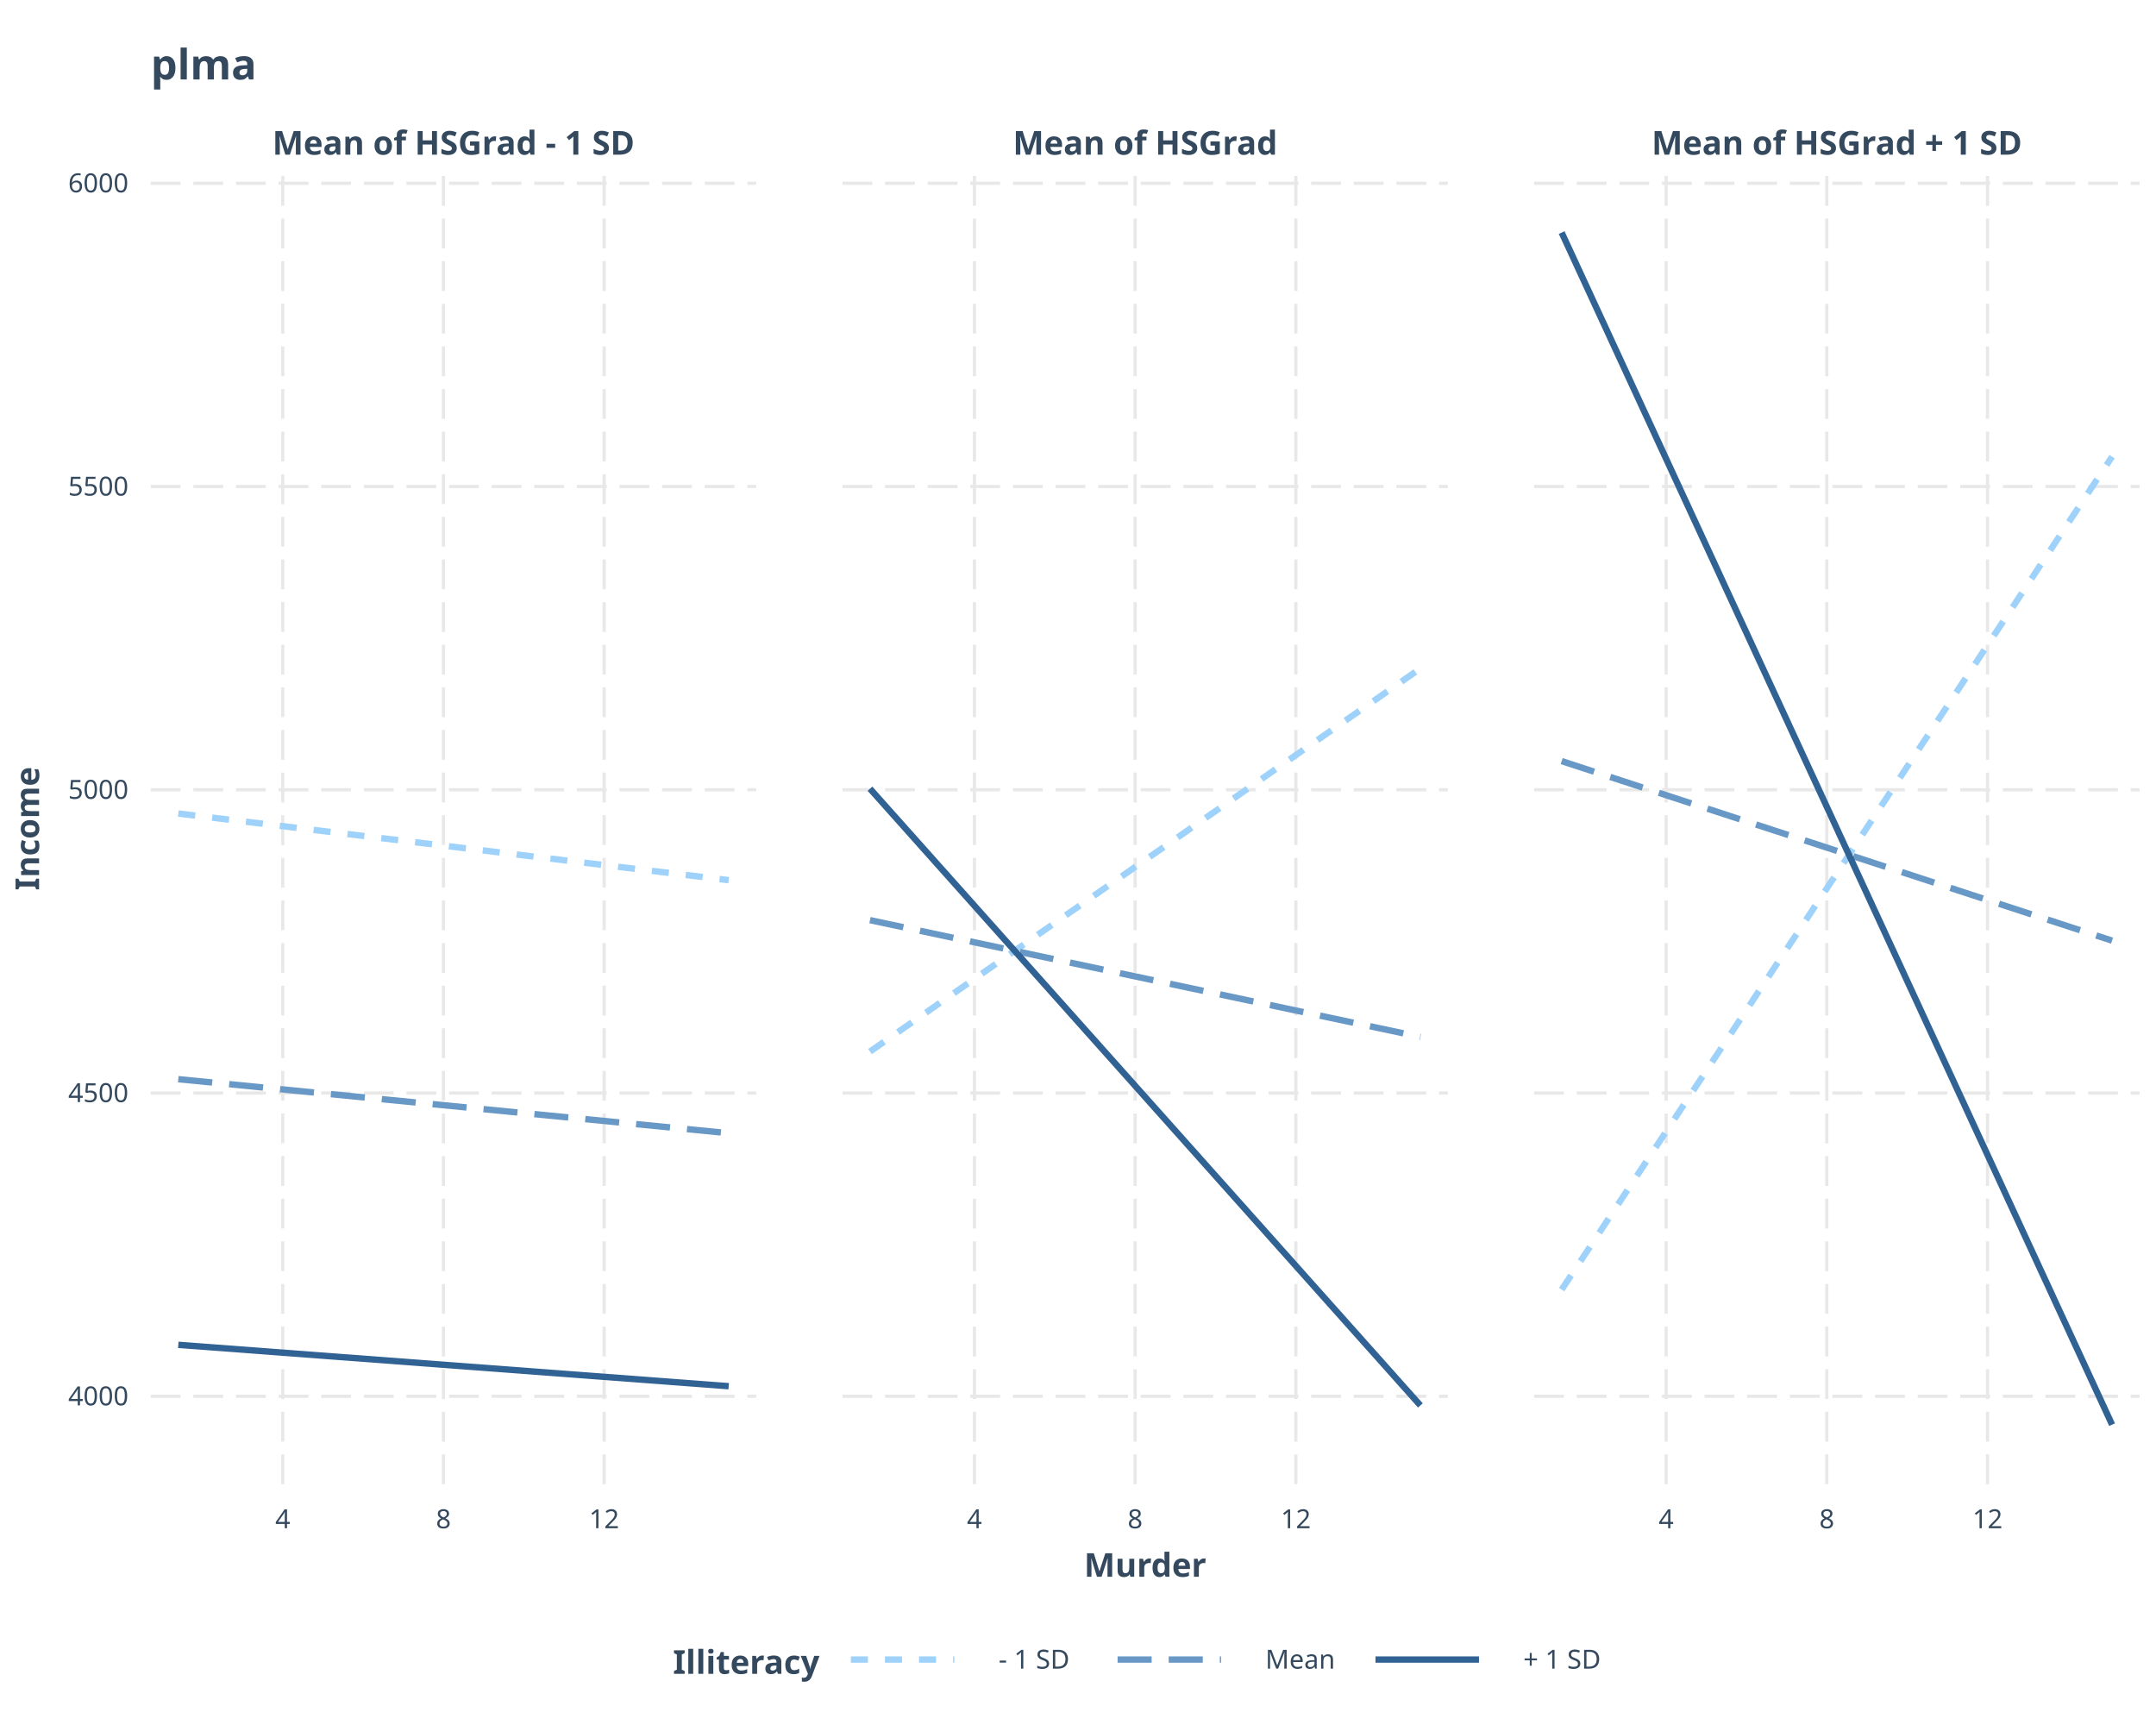
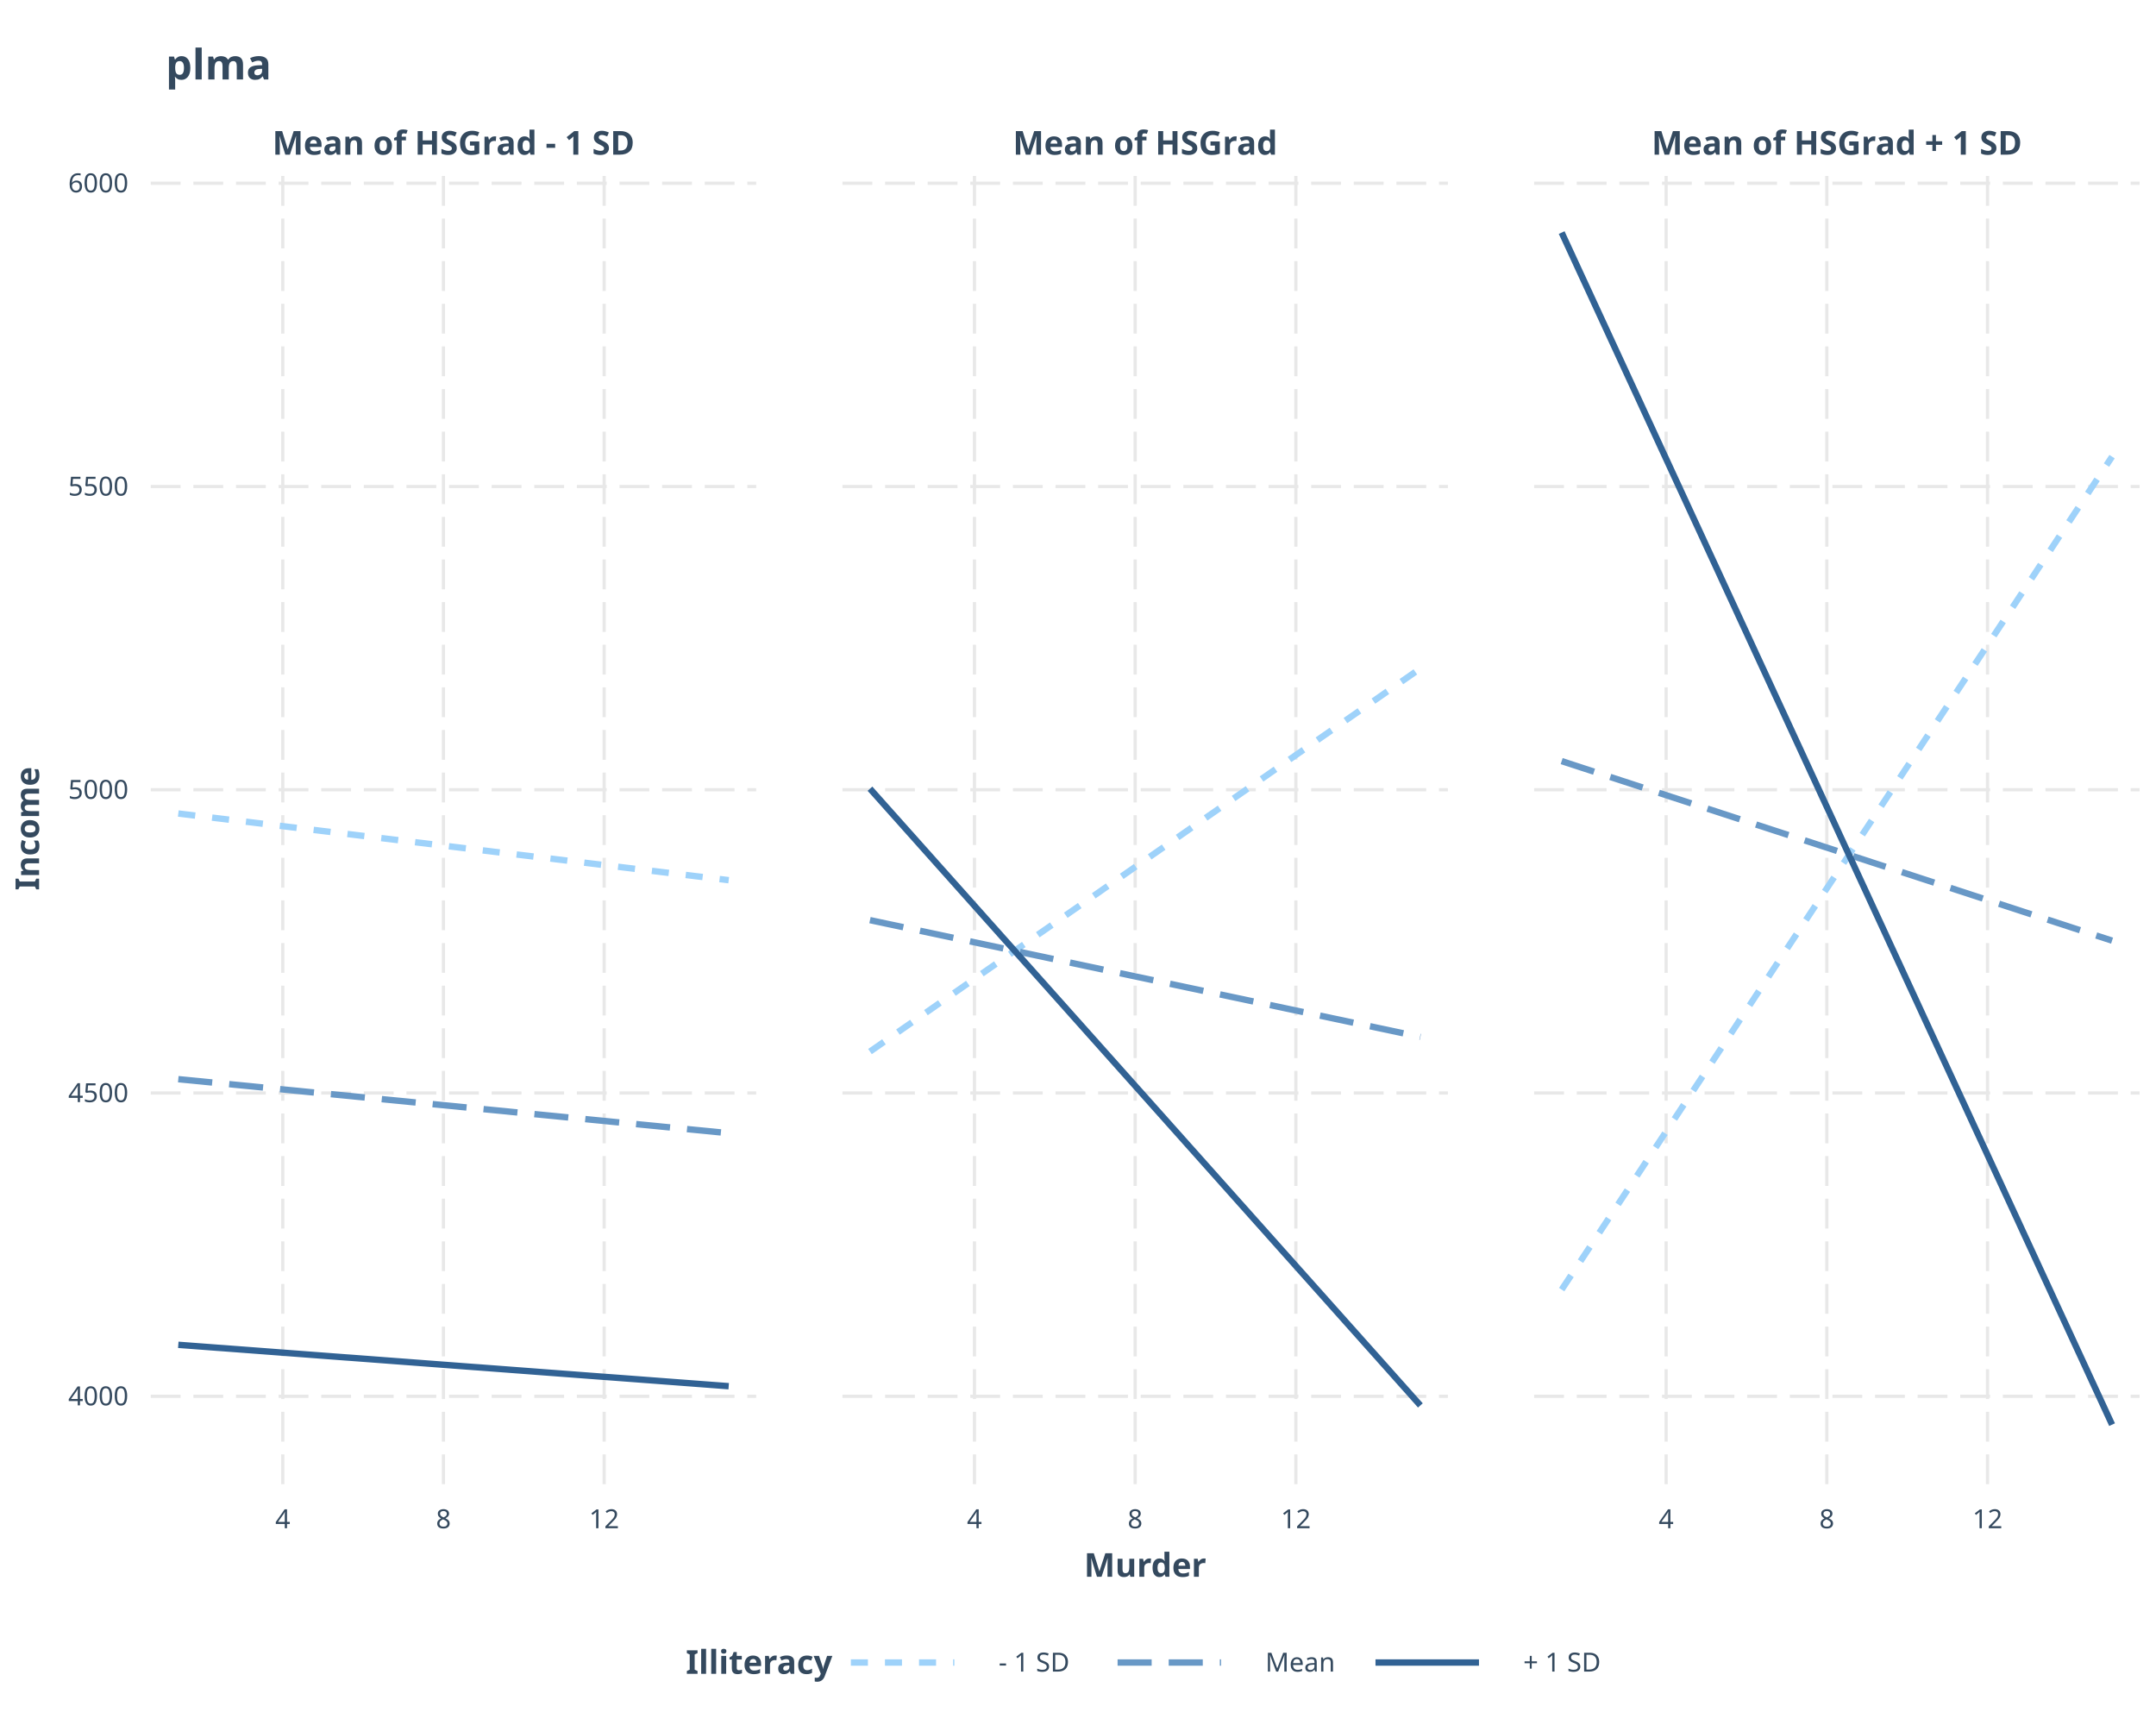
<svg xmlns="http://www.w3.org/2000/svg" class="svglite" data-engine-version="2.0" width="720.00pt" height="576.00pt" viewBox="0 0 720.00 576.00">
  <defs>
    <style type="text/css">
    .svglite line, .svglite polyline, .svglite polygon, .svglite path, .svglite rect, .svglite circle {
      fill: none;
      stroke: #000000;
      stroke-linecap: round;
      stroke-linejoin: round;
      stroke-miterlimit: 10.00;
    }
  </style>
  </defs>
  <rect width="100%" height="100%" style="stroke: none; fill: #FFFFFF;" />
  <defs>
    <clipPath id="cpMC4wMHw3MjAuMDB8MC4wMHw1NzYuMDA=">
      <rect x="0.00" y="0.00" width="720.00" height="576.00" />
    </clipPath>
  </defs>
  <g clip-path="url(#cpMC4wMHw3MjAuMDB8MC4wMHw1NzYuMDA=)">
    <rect x="-0" y="0.00" width="720.00" height="576.00" style="stroke-width: 1.07; stroke: #FFFFFF; fill: #FFFFFF;" />
  </g>
  <defs>
    <clipPath id="cpNTAuMzV8MjUyLjU0fDU3Ljc2fDQ5NS42MQ==">
      <rect x="50.35" y="57.76" width="202.19" height="437.84" />
    </clipPath>
  </defs>
  <g clip-path="url(#cpNTAuMzV8MjUyLjU0fDU3Ljc2fDQ5NS42MQ==)">
    <rect x="50.35" y="57.76" width="202.19" height="437.84" style="stroke-width: 0.00; stroke: #FFFFFF; fill: #FFFFFF;" />
    <polyline points="50.35,466.23 252.54,466.23 " style="stroke-width: 1.07; stroke: #E8E8E8; stroke-dasharray: 9.96,4.27; stroke-linecap: butt;" />
    <polyline points="50.35,364.97 252.54,364.97 " style="stroke-width: 1.07; stroke: #E8E8E8; stroke-dasharray: 9.96,4.27; stroke-linecap: butt;" />
    <polyline points="50.35,263.71 252.54,263.71 " style="stroke-width: 1.07; stroke: #E8E8E8; stroke-dasharray: 9.96,4.27; stroke-linecap: butt;" />
    <polyline points="50.35,162.45 252.54,162.45 " style="stroke-width: 1.07; stroke: #E8E8E8; stroke-dasharray: 9.96,4.27; stroke-linecap: butt;" />
    <polyline points="50.35,61.19 252.54,61.19 " style="stroke-width: 1.07; stroke: #E8E8E8; stroke-dasharray: 9.96,4.27; stroke-linecap: butt;" />
    <polyline points="94.43,495.61 94.43,57.76 " style="stroke-width: 1.07; stroke: #E8E8E8; stroke-dasharray: 9.96,4.27; stroke-linecap: butt;" />
    <polyline points="148.09,495.61 148.09,57.76 " style="stroke-width: 1.07; stroke: #E8E8E8; stroke-dasharray: 9.96,4.27; stroke-linecap: butt;" />
    <polyline points="201.76,495.61 201.76,57.76 " style="stroke-width: 1.07; stroke: #E8E8E8; stroke-dasharray: 9.96,4.27; stroke-linecap: butt;" />
    <polyline points="59.54,271.64 61.40,271.87 63.26,272.09 65.11,272.32 66.97,272.54 68.83,272.77 70.68,272.99 72.54,273.22 74.40,273.44 76.25,273.67 78.11,273.89 79.97,274.12 81.82,274.34 83.68,274.56 85.54,274.79 87.39,275.01 89.25,275.24 91.11,275.46 92.96,275.69 94.82,275.91 96.68,276.14 98.53,276.36 100.39,276.59 102.25,276.81 104.10,277.04 105.96,277.26 107.82,277.49 109.67,277.71 111.53,277.94 113.39,278.16 115.24,278.39 117.10,278.61 118.96,278.84 120.81,279.06 122.67,279.29 124.53,279.51 126.38,279.74 128.24,279.96 130.10,280.18 131.95,280.41 133.81,280.63 135.67,280.86 137.52,281.08 139.38,281.31 141.24,281.53 143.09,281.76 144.95,281.98 146.81,282.21 148.66,282.43 150.52,282.66 152.38,282.88 154.23,283.11 156.09,283.33 157.95,283.56 159.80,283.78 161.66,284.01 163.52,284.23 165.37,284.46 167.23,284.68 169.09,284.91 170.94,285.13 172.80,285.36 174.66,285.58 176.51,285.80 178.37,286.03 180.23,286.25 182.08,286.48 183.94,286.70 185.80,286.93 187.65,287.15 189.51,287.38 191.37,287.60 193.22,287.83 195.08,288.05 196.94,288.28 198.79,288.50 200.65,288.73 202.51,288.95 204.36,289.18 206.22,289.40 208.08,289.63 209.93,289.85 211.79,290.08 213.65,290.30 215.50,290.53 217.36,290.75 219.22,290.97 221.07,291.20 222.93,291.42 224.79,291.65 226.64,291.87 228.50,292.10 230.36,292.32 232.21,292.55 234.07,292.77 235.93,293.00 237.78,293.22 239.64,293.45 241.50,293.67 243.35,293.90 " style="stroke-width: 2.13; stroke: #9ED2FA; stroke-dasharray: 5.69,5.69,5.69,5.69; stroke-linecap: butt;" />
    <polyline points="59.54,360.35 61.40,360.53 63.26,360.71 65.11,360.89 66.97,361.07 68.83,361.26 70.68,361.44 72.54,361.62 74.40,361.80 76.25,361.98 78.11,362.17 79.97,362.35 81.82,362.53 83.68,362.71 85.54,362.90 87.39,363.08 89.25,363.26 91.11,363.44 92.96,363.62 94.82,363.81 96.68,363.99 98.53,364.17 100.39,364.35 102.25,364.54 104.10,364.72 105.96,364.90 107.82,365.08 109.67,365.26 111.53,365.45 113.39,365.63 115.24,365.81 117.10,365.99 118.96,366.18 120.81,366.36 122.67,366.54 124.53,366.72 126.38,366.90 128.24,367.09 130.10,367.27 131.95,367.45 133.81,367.63 135.67,367.81 137.52,368.00 139.38,368.18 141.24,368.36 143.09,368.54 144.95,368.73 146.81,368.91 148.66,369.09 150.52,369.27 152.38,369.45 154.23,369.64 156.09,369.82 157.95,370.00 159.80,370.18 161.66,370.37 163.52,370.55 165.37,370.73 167.23,370.91 169.09,371.09 170.94,371.28 172.80,371.46 174.66,371.64 176.51,371.82 178.37,372.01 180.23,372.19 182.08,372.37 183.94,372.55 185.80,372.73 187.65,372.92 189.51,373.10 191.37,373.28 193.22,373.46 195.08,373.64 196.94,373.83 198.79,374.01 200.65,374.19 202.51,374.37 204.36,374.56 206.22,374.74 208.08,374.92 209.93,375.10 211.79,375.28 213.65,375.47 215.50,375.65 217.36,375.83 219.22,376.01 221.07,376.20 222.93,376.38 224.79,376.56 226.64,376.74 228.50,376.92 230.36,377.11 232.21,377.29 234.07,377.47 235.93,377.65 237.78,377.83 239.64,378.02 241.50,378.20 243.35,378.38 " style="stroke-width: 2.13; stroke: #6898C6; stroke-dasharray: 11.38,5.69,11.38,5.69; stroke-linecap: butt;" />
    <polyline points="59.54,449.05 61.40,449.19 63.26,449.33 65.11,449.47 66.97,449.61 68.83,449.75 70.68,449.89 72.54,450.03 74.40,450.16 76.25,450.30 78.11,450.44 79.97,450.58 81.82,450.72 83.68,450.86 85.54,451.00 87.39,451.14 89.25,451.28 91.11,451.42 92.96,451.56 94.82,451.70 96.68,451.84 98.53,451.98 100.39,452.12 102.25,452.26 104.10,452.40 105.96,452.54 107.82,452.68 109.67,452.82 111.53,452.96 113.39,453.10 115.24,453.24 117.10,453.37 118.96,453.51 120.81,453.65 122.67,453.79 124.53,453.93 126.38,454.07 128.24,454.21 130.10,454.35 131.95,454.49 133.81,454.63 135.67,454.77 137.52,454.91 139.38,455.05 141.24,455.19 143.09,455.33 144.95,455.47 146.81,455.61 148.66,455.75 150.52,455.89 152.38,456.03 154.23,456.17 156.09,456.31 157.95,456.45 159.80,456.58 161.66,456.72 163.52,456.86 165.37,457.00 167.23,457.14 169.09,457.28 170.94,457.42 172.80,457.56 174.66,457.70 176.51,457.84 178.37,457.98 180.23,458.12 182.08,458.26 183.94,458.40 185.80,458.54 187.65,458.68 189.51,458.82 191.37,458.96 193.22,459.10 195.08,459.24 196.94,459.38 198.79,459.52 200.65,459.66 202.51,459.80 204.36,459.93 206.22,460.07 208.08,460.21 209.93,460.35 211.79,460.49 213.65,460.63 215.50,460.77 217.36,460.91 219.22,461.05 221.07,461.19 222.93,461.33 224.79,461.47 226.64,461.61 228.50,461.75 230.36,461.89 232.21,462.03 234.07,462.17 235.93,462.31 237.78,462.45 239.64,462.59 241.50,462.73 243.35,462.87 " style="stroke-width: 2.13; stroke: #316294; stroke-linecap: butt;" />
  </g>
  <g clip-path="url(#cpMC4wMHw3MjAuMDB8MC4wMHw1NzYuMDA=)">
</g>
  <defs>
    <clipPath id="cpMjgxLjM0fDQ4My41M3w1Ny43Nnw0OTUuNjE=">
      <rect x="281.34" y="57.76" width="202.19" height="437.84" />
    </clipPath>
  </defs>
  <g clip-path="url(#cpMjgxLjM0fDQ4My41M3w1Ny43Nnw0OTUuNjE=)">
    <rect x="281.34" y="57.76" width="202.19" height="437.84" style="stroke-width: 0.00; stroke: #FFFFFF; fill: #FFFFFF;" />
    <polyline points="281.34,466.23 483.53,466.23 " style="stroke-width: 1.07; stroke: #E8E8E8; stroke-dasharray: 9.96,4.27; stroke-linecap: butt;" />
    <polyline points="281.34,364.97 483.53,364.97 " style="stroke-width: 1.07; stroke: #E8E8E8; stroke-dasharray: 9.96,4.27; stroke-linecap: butt;" />
    <polyline points="281.34,263.71 483.53,263.71 " style="stroke-width: 1.07; stroke: #E8E8E8; stroke-dasharray: 9.96,4.27; stroke-linecap: butt;" />
    <polyline points="281.34,162.45 483.53,162.45 " style="stroke-width: 1.07; stroke: #E8E8E8; stroke-dasharray: 9.96,4.27; stroke-linecap: butt;" />
    <polyline points="281.34,61.19 483.53,61.19 " style="stroke-width: 1.07; stroke: #E8E8E8; stroke-dasharray: 9.96,4.27; stroke-linecap: butt;" />
    <polyline points="325.42,495.61 325.42,57.76 " style="stroke-width: 1.07; stroke: #E8E8E8; stroke-dasharray: 9.96,4.27; stroke-linecap: butt;" />
    <polyline points="379.08,495.61 379.08,57.76 " style="stroke-width: 1.07; stroke: #E8E8E8; stroke-dasharray: 9.96,4.27; stroke-linecap: butt;" />
    <polyline points="432.75,495.61 432.75,57.76 " style="stroke-width: 1.07; stroke: #E8E8E8; stroke-dasharray: 9.96,4.27; stroke-linecap: butt;" />
    <polyline points="290.53,351.13 292.39,349.84 294.25,348.55 296.10,347.26 297.96,345.96 299.82,344.67 301.67,343.38 303.53,342.09 305.39,340.79 307.24,339.50 309.10,338.21 310.96,336.92 312.81,335.62 314.67,334.33 316.53,333.04 318.38,331.75 320.24,330.46 322.10,329.16 323.95,327.87 325.81,326.58 327.67,325.29 329.52,323.99 331.38,322.70 333.24,321.41 335.09,320.12 336.95,318.82 338.81,317.53 340.66,316.24 342.52,314.95 344.38,313.66 346.23,312.36 348.09,311.07 349.95,309.78 351.80,308.49 353.66,307.19 355.52,305.90 357.37,304.61 359.23,303.32 361.09,302.02 362.94,300.73 364.80,299.44 366.66,298.15 368.51,296.85 370.37,295.56 372.23,294.27 374.08,292.98 375.94,291.69 377.80,290.39 379.65,289.10 381.51,287.81 383.37,286.52 385.22,285.22 387.08,283.93 388.94,282.64 390.79,281.35 392.65,280.05 394.51,278.76 396.36,277.47 398.22,276.18 400.08,274.88 401.93,273.59 403.79,272.30 405.65,271.01 407.50,269.72 409.36,268.42 411.22,267.13 413.07,265.84 414.93,264.55 416.79,263.25 418.64,261.96 420.50,260.67 422.36,259.38 424.21,258.08 426.07,256.79 427.92,255.50 429.78,254.21 431.64,252.91 433.49,251.62 435.35,250.33 437.21,249.04 439.06,247.75 440.92,246.45 442.78,245.16 444.63,243.87 446.49,242.58 448.35,241.28 450.20,239.99 452.06,238.70 453.92,237.41 455.77,236.11 457.63,234.82 459.49,233.53 461.34,232.24 463.20,230.94 465.06,229.65 466.91,228.36 468.77,227.07 470.63,225.78 472.48,224.48 474.34,223.19 " style="stroke-width: 2.13; stroke: #9ED2FA; stroke-dasharray: 5.69,5.69,5.69,5.69; stroke-linecap: butt;" />
    <polyline points="290.53,307.24 292.39,307.64 294.25,308.03 296.10,308.43 297.96,308.82 299.82,309.21 301.67,309.61 303.53,310.00 305.39,310.40 307.24,310.79 309.10,311.18 310.96,311.58 312.81,311.97 314.67,312.37 316.53,312.76 318.38,313.15 320.24,313.55 322.10,313.94 323.95,314.33 325.81,314.73 327.67,315.12 329.52,315.52 331.38,315.91 333.24,316.30 335.09,316.70 336.95,317.09 338.81,317.49 340.66,317.88 342.52,318.27 344.38,318.67 346.23,319.06 348.09,319.45 349.95,319.85 351.80,320.24 353.66,320.64 355.52,321.03 357.37,321.42 359.23,321.82 361.09,322.21 362.94,322.61 364.80,323.00 366.66,323.39 368.51,323.79 370.37,324.18 372.23,324.58 374.08,324.97 375.94,325.36 377.80,325.76 379.65,326.15 381.51,326.54 383.37,326.94 385.22,327.33 387.08,327.73 388.94,328.12 390.79,328.51 392.65,328.91 394.51,329.30 396.36,329.70 398.22,330.09 400.08,330.48 401.93,330.88 403.79,331.27 405.65,331.66 407.50,332.06 409.36,332.45 411.22,332.85 413.07,333.24 414.93,333.63 416.79,334.03 418.64,334.42 420.50,334.82 422.36,335.21 424.21,335.60 426.07,336.00 427.92,336.39 429.78,336.79 431.64,337.18 433.49,337.57 435.35,337.97 437.21,338.36 439.06,338.75 440.92,339.15 442.78,339.54 444.63,339.94 446.49,340.33 448.35,340.72 450.20,341.12 452.06,341.51 453.92,341.91 455.77,342.30 457.63,342.69 459.49,343.09 461.34,343.48 463.20,343.87 465.06,344.27 466.91,344.66 468.77,345.06 470.63,345.45 472.48,345.84 474.34,346.24 " style="stroke-width: 2.13; stroke: #6898C6; stroke-dasharray: 11.38,5.69,11.38,5.69; stroke-linecap: butt;" />
    <polyline points="290.53,263.36 292.39,265.44 294.25,267.52 296.10,269.60 297.96,271.68 299.82,273.76 301.67,275.84 303.53,277.92 305.39,280.00 307.24,282.08 309.10,284.16 310.96,286.24 312.81,288.32 314.67,290.40 316.53,292.48 318.38,294.56 320.24,296.64 322.10,298.72 323.95,300.80 325.81,302.88 327.67,304.96 329.52,307.04 331.38,309.12 333.24,311.20 335.09,313.28 336.95,315.36 338.81,317.44 340.66,319.52 342.52,321.60 344.38,323.68 346.23,325.76 348.09,327.84 349.95,329.92 351.80,332.00 353.66,334.08 355.52,336.16 357.37,338.24 359.23,340.32 361.09,342.40 362.94,344.48 364.80,346.56 366.66,348.64 368.51,350.72 370.37,352.80 372.23,354.88 374.08,356.96 375.94,359.04 377.80,361.12 379.65,363.20 381.51,365.28 383.37,367.36 385.22,369.44 387.08,371.52 388.94,373.60 390.79,375.68 392.65,377.76 394.51,379.84 396.36,381.92 398.22,384.00 400.08,386.08 401.93,388.16 403.79,390.24 405.65,392.32 407.50,394.40 409.36,396.48 411.22,398.56 413.07,400.64 414.93,402.72 416.79,404.80 418.64,406.88 420.50,408.96 422.36,411.04 424.21,413.12 426.07,415.20 427.92,417.28 429.78,419.36 431.64,421.44 433.49,423.52 435.35,425.60 437.21,427.68 439.06,429.76 440.92,431.84 442.78,433.92 444.63,436.00 446.49,438.08 448.35,440.16 450.20,442.24 452.06,444.32 453.92,446.40 455.77,448.48 457.63,450.56 459.49,452.64 461.34,454.72 463.20,456.80 465.06,458.89 466.91,460.97 468.77,463.05 470.63,465.13 472.48,467.21 474.34,469.29 " style="stroke-width: 2.13; stroke: #316294; stroke-linecap: butt;" />
  </g>
  <g clip-path="url(#cpMC4wMHw3MjAuMDB8MC4wMHw1NzYuMDA=)">
</g>
  <defs>
    <clipPath id="cpNTEyLjMzfDcxNC41Mnw1Ny43Nnw0OTUuNjE=">
      <rect x="512.33" y="57.76" width="202.19" height="437.84" />
    </clipPath>
  </defs>
  <g clip-path="url(#cpNTEyLjMzfDcxNC41Mnw1Ny43Nnw0OTUuNjE=)">
    <rect x="512.33" y="57.76" width="202.19" height="437.84" style="stroke-width: 0.00; stroke: #FFFFFF; fill: #FFFFFF;" />
    <polyline points="512.33,466.23 714.52,466.23 " style="stroke-width: 1.07; stroke: #E8E8E8; stroke-dasharray: 9.96,4.27; stroke-linecap: butt;" />
    <polyline points="512.33,364.97 714.52,364.97 " style="stroke-width: 1.07; stroke: #E8E8E8; stroke-dasharray: 9.96,4.27; stroke-linecap: butt;" />
    <polyline points="512.33,263.71 714.52,263.71 " style="stroke-width: 1.07; stroke: #E8E8E8; stroke-dasharray: 9.96,4.27; stroke-linecap: butt;" />
    <polyline points="512.33,162.45 714.52,162.45 " style="stroke-width: 1.07; stroke: #E8E8E8; stroke-dasharray: 9.96,4.27; stroke-linecap: butt;" />
    <polyline points="512.33,61.19 714.52,61.19 " style="stroke-width: 1.07; stroke: #E8E8E8; stroke-dasharray: 9.96,4.27; stroke-linecap: butt;" />
    <polyline points="556.41,495.61 556.41,57.76 " style="stroke-width: 1.07; stroke: #E8E8E8; stroke-dasharray: 9.96,4.27; stroke-linecap: butt;" />
    <polyline points="610.07,495.61 610.07,57.76 " style="stroke-width: 1.07; stroke: #E8E8E8; stroke-dasharray: 9.96,4.27; stroke-linecap: butt;" />
    <polyline points="663.74,495.61 663.74,57.76 " style="stroke-width: 1.07; stroke: #E8E8E8; stroke-dasharray: 9.96,4.27; stroke-linecap: butt;" />
    <polyline points="521.52,430.62 523.38,427.81 525.24,425.00 527.09,422.20 528.95,419.39 530.81,416.58 532.66,413.77 534.52,410.96 536.38,408.15 538.23,405.34 540.09,402.53 541.95,399.72 543.80,396.91 545.66,394.10 547.52,391.29 549.37,388.48 551.23,385.67 553.08,382.86 554.94,380.05 556.80,377.24 558.65,374.43 560.51,371.62 562.37,368.81 564.22,366.01 566.08,363.20 567.94,360.39 569.79,357.58 571.65,354.77 573.51,351.96 575.36,349.15 577.22,346.34 579.08,343.53 580.93,340.72 582.79,337.91 584.65,335.10 586.50,332.29 588.36,329.48 590.22,326.67 592.07,323.86 593.93,321.05 595.79,318.24 597.64,315.43 599.50,312.63 601.36,309.82 603.21,307.01 605.07,304.20 606.93,301.39 608.78,298.58 610.64,295.77 612.50,292.96 614.35,290.15 616.21,287.34 618.07,284.53 619.92,281.72 621.78,278.91 623.64,276.10 625.49,273.29 627.35,270.48 629.21,267.67 631.06,264.86 632.92,262.05 634.78,259.24 636.63,256.44 638.49,253.63 640.35,250.82 642.20,248.01 644.06,245.20 645.92,242.39 647.77,239.58 649.63,236.77 651.49,233.96 653.34,231.15 655.20,228.34 657.06,225.53 658.91,222.72 660.77,219.91 662.63,217.10 664.48,214.29 666.34,211.48 668.20,208.67 670.05,205.86 671.91,203.06 673.77,200.25 675.62,197.44 677.48,194.63 679.34,191.82 681.19,189.01 683.05,186.20 684.91,183.39 686.76,180.58 688.62,177.77 690.48,174.96 692.33,172.15 694.19,169.34 696.05,166.53 697.90,163.72 699.76,160.91 701.62,158.10 703.47,155.29 705.33,152.48 " style="stroke-width: 2.13; stroke: #9ED2FA; stroke-dasharray: 5.69,5.69,5.69,5.69; stroke-linecap: butt;" />
    <polyline points="521.52,254.14 523.38,254.75 525.24,255.36 527.09,255.96 528.95,256.57 530.81,257.17 532.66,257.78 534.52,258.38 536.38,258.99 538.23,259.59 540.09,260.20 541.95,260.81 543.80,261.41 545.66,262.02 547.52,262.62 549.37,263.23 551.23,263.83 553.08,264.44 554.94,265.04 556.80,265.65 558.65,266.26 560.51,266.86 562.37,267.47 564.22,268.07 566.08,268.68 567.94,269.28 569.79,269.89 571.65,270.49 573.51,271.10 575.36,271.71 577.22,272.31 579.08,272.92 580.93,273.52 582.79,274.13 584.65,274.73 586.50,275.34 588.36,275.94 590.22,276.55 592.07,277.16 593.93,277.76 595.79,278.37 597.64,278.97 599.50,279.58 601.36,280.18 603.21,280.79 605.07,281.39 606.93,282.00 608.78,282.61 610.64,283.21 612.50,283.82 614.35,284.42 616.21,285.03 618.07,285.63 619.92,286.24 621.78,286.84 623.64,287.45 625.49,288.06 627.35,288.66 629.21,289.27 631.06,289.87 632.92,290.48 634.78,291.08 636.63,291.69 638.49,292.29 640.35,292.90 642.20,293.51 644.06,294.11 645.92,294.72 647.77,295.32 649.63,295.93 651.49,296.53 653.34,297.14 655.20,297.74 657.06,298.35 658.91,298.96 660.77,299.56 662.63,300.17 664.48,300.77 666.34,301.38 668.20,301.98 670.05,302.59 671.91,303.19 673.77,303.80 675.62,304.41 677.48,305.01 679.34,305.62 681.19,306.22 683.05,306.83 684.91,307.43 686.76,308.04 688.62,308.64 690.48,309.25 692.33,309.86 694.19,310.46 696.05,311.07 697.90,311.67 699.76,312.28 701.62,312.88 703.47,313.49 705.33,314.09 " style="stroke-width: 2.13; stroke: #6898C6; stroke-dasharray: 11.38,5.69,11.38,5.69; stroke-linecap: butt;" />
    <polyline points="521.52,77.66 523.38,81.69 525.24,85.71 527.09,89.73 528.95,93.75 530.81,97.77 532.66,101.79 534.52,105.81 536.38,109.83 538.23,113.85 540.09,117.87 541.95,121.89 543.80,125.91 545.66,129.93 547.52,133.95 549.37,137.97 551.23,141.99 553.08,146.01 554.94,150.04 556.80,154.06 558.65,158.08 560.51,162.10 562.37,166.12 564.22,170.14 566.08,174.16 567.94,178.18 569.79,182.20 571.65,186.22 573.51,190.24 575.36,194.26 577.22,198.28 579.08,202.30 580.93,206.32 582.79,210.34 584.65,214.37 586.50,218.39 588.36,222.41 590.22,226.43 592.07,230.45 593.93,234.47 595.79,238.49 597.64,242.51 599.50,246.53 601.36,250.55 603.21,254.57 605.07,258.59 606.93,262.61 608.78,266.63 610.64,270.65 612.50,274.67 614.35,278.70 616.21,282.72 618.07,286.74 619.92,290.76 621.78,294.78 623.64,298.80 625.49,302.82 627.35,306.84 629.21,310.86 631.06,314.88 632.92,318.90 634.78,322.92 636.63,326.94 638.49,330.96 640.35,334.98 642.20,339.00 644.06,343.03 645.92,347.05 647.77,351.07 649.63,355.09 651.49,359.11 653.34,363.13 655.20,367.15 657.06,371.17 658.91,375.19 660.77,379.21 662.63,383.23 664.48,387.25 666.34,391.27 668.20,395.29 670.05,399.31 671.91,403.33 673.77,407.35 675.62,411.38 677.48,415.40 679.34,419.42 681.19,423.44 683.05,427.46 684.91,431.48 686.76,435.50 688.62,439.52 690.48,443.54 692.33,447.56 694.19,451.58 696.05,455.60 697.90,459.62 699.76,463.64 701.62,467.66 703.47,471.68 705.33,475.71 " style="stroke-width: 2.13; stroke: #316294; stroke-linecap: butt;" />
  </g>
  <g clip-path="url(#cpMC4wMHw3MjAuMDB8MC4wMHw1NzYuMDA=)">
</g>
  <defs>
    <clipPath id="cpNTAuMzV8MjUyLjU0fDM3Ljk1fDU3Ljc2">
      <rect x="50.35" y="37.95" width="202.19" height="19.82" />
    </clipPath>
  </defs>
  <g clip-path="url(#cpNTAuMzV8MjUyLjU0fDM3Ljk1fDU3Ljc2)">
    <text x="151.45" y="51.64" text-anchor="middle" style="font-size: 11.00px; font-weight: bold; fill: #34495E; font-family: sans;" textLength="116.79px" lengthAdjust="spacingAndGlyphs">Mean of HSGrad - 1 SD</text>
  </g>
  <g clip-path="url(#cpMC4wMHw3MjAuMDB8MC4wMHw1NzYuMDA=)">
</g>
  <defs>
    <clipPath id="cpMjgxLjM0fDQ4My41M3wzNy45NXw1Ny43Ng==">
      <rect x="281.34" y="37.95" width="202.19" height="19.82" />
    </clipPath>
  </defs>
  <g clip-path="url(#cpMjgxLjM0fDQ4My41M3wzNy45NXw1Ny43Ng==)">
    <text x="382.44" y="51.64" text-anchor="middle" style="font-size: 11.00px; font-weight: bold; fill: #34495E; font-family: sans;" textLength="82.55px" lengthAdjust="spacingAndGlyphs">Mean of HSGrad</text>
  </g>
  <g clip-path="url(#cpMC4wMHw3MjAuMDB8MC4wMHw1NzYuMDA=)">
</g>
  <defs>
    <clipPath id="cpNTEyLjMzfDcxNC41MnwzNy45NXw1Ny43Ng==">
      <rect x="512.33" y="37.95" width="202.19" height="19.82" />
    </clipPath>
  </defs>
  <g clip-path="url(#cpNTEyLjMzfDcxNC41MnwzNy45NXw1Ny43Ng==)">
    <text x="613.43" y="51.64" text-anchor="middle" style="font-size: 11.00px; font-weight: bold; fill: #34495E; font-family: sans;" textLength="119.55px" lengthAdjust="spacingAndGlyphs">Mean of HSGrad + 1 SD</text>
  </g>
  <g clip-path="url(#cpMC4wMHw3MjAuMDB8MC4wMHw1NzYuMDA=)">
    <text x="94.43" y="510.30" text-anchor="middle" style="font-size: 8.80px; fill: #34495E; font-family: sans;" textLength="4.89px" lengthAdjust="spacingAndGlyphs">4</text>
    <text x="148.09" y="510.30" text-anchor="middle" style="font-size: 8.80px; fill: #34495E; font-family: sans;" textLength="4.89px" lengthAdjust="spacingAndGlyphs">8</text>
    <text x="201.76" y="510.30" text-anchor="middle" style="font-size: 8.80px; fill: #34495E; font-family: sans;" textLength="9.79px" lengthAdjust="spacingAndGlyphs">12</text>
    <text x="325.42" y="510.30" text-anchor="middle" style="font-size: 8.80px; fill: #34495E; font-family: sans;" textLength="4.89px" lengthAdjust="spacingAndGlyphs">4</text>
    <text x="379.08" y="510.30" text-anchor="middle" style="font-size: 8.80px; fill: #34495E; font-family: sans;" textLength="4.89px" lengthAdjust="spacingAndGlyphs">8</text>
    <text x="432.75" y="510.30" text-anchor="middle" style="font-size: 8.80px; fill: #34495E; font-family: sans;" textLength="9.79px" lengthAdjust="spacingAndGlyphs">12</text>
    <text x="556.41" y="510.30" text-anchor="middle" style="font-size: 8.80px; fill: #34495E; font-family: sans;" textLength="4.89px" lengthAdjust="spacingAndGlyphs">4</text>
    <text x="610.07" y="510.30" text-anchor="middle" style="font-size: 8.80px; fill: #34495E; font-family: sans;" textLength="4.89px" lengthAdjust="spacingAndGlyphs">8</text>
    <text x="663.74" y="510.30" text-anchor="middle" style="font-size: 8.80px; fill: #34495E; font-family: sans;" textLength="9.79px" lengthAdjust="spacingAndGlyphs">12</text>
    <text x="32.84" y="469.26" text-anchor="middle" style="font-size: 8.80px; fill: #34495E; font-family: sans;" textLength="19.58px" lengthAdjust="spacingAndGlyphs">4000</text>
    <text x="32.84" y="368.00" text-anchor="middle" style="font-size: 8.80px; fill: #34495E; font-family: sans;" textLength="19.58px" lengthAdjust="spacingAndGlyphs">4500</text>
    <text x="32.84" y="266.74" text-anchor="middle" style="font-size: 8.80px; fill: #34495E; font-family: sans;" textLength="19.58px" lengthAdjust="spacingAndGlyphs">5000</text>
    <text x="32.84" y="165.48" text-anchor="middle" style="font-size: 8.80px; fill: #34495E; font-family: sans;" textLength="19.58px" lengthAdjust="spacingAndGlyphs">5500</text>
    <text x="32.84" y="64.22" text-anchor="middle" style="font-size: 8.80px; fill: #34495E; font-family: sans;" textLength="19.58px" lengthAdjust="spacingAndGlyphs">6000</text>
    <text x="382.44" y="526.50" text-anchor="middle" style="font-size: 11.00px; font-weight: bold; fill: #34495E; font-family: sans;" textLength="34.85px" lengthAdjust="spacingAndGlyphs">Murder</text>
    <text transform="translate(13.05,276.68) rotate(-90)" text-anchor="middle" style="font-size: 11.00px; font-weight: bold; fill: #34495E; font-family: sans;" textLength="36.08px" lengthAdjust="spacingAndGlyphs">Income</text>
-     <text x="249.20" y="558.92" text-anchor="middle" style="font-size: 11.00px; font-weight: bold; fill: #34495E; font-family: sans;" textLength="40.35px" lengthAdjust="spacingAndGlyphs">Illiteracy</text>
-     <rect x="279.83" y="545.22" width="43.20" height="17.85" style="stroke-width: 1.07; stroke: #FFFFFF; fill: #FFFFFF;" />
-     <line x1="284.15" y1="554.15" x2="318.71" y2="554.15" style="stroke-width: 2.13; stroke: #9ED2FA; stroke-dasharray: 5.69,5.69,5.69,5.69; stroke-linecap: butt;" />
-     <rect x="368.90" y="545.22" width="43.20" height="17.85" style="stroke-width: 1.07; stroke: #FFFFFF; fill: #FFFFFF;" />
-     <line x1="373.22" y1="554.15" x2="407.78" y2="554.15" style="stroke-width: 2.13; stroke: #6898C6; stroke-dasharray: 11.38,5.69,11.38,5.69; stroke-linecap: butt;" />
-     <rect x="455.03" y="545.22" width="43.20" height="17.85" style="stroke-width: 1.07; stroke: #FFFFFF; fill: #FFFFFF;" />
-     <line x1="459.35" y1="554.15" x2="493.91" y2="554.15" style="stroke-width: 2.13; stroke: #316294; stroke-linecap: butt;" />
-     <text x="333.49" y="557.18" style="font-size: 8.80px; fill: #34495E; font-family: sans;" textLength="24.94px" lengthAdjust="spacingAndGlyphs">- 1 SD</text>
-     <text x="422.56" y="557.18" style="font-size: 8.80px; fill: #34495E; font-family: sans;" textLength="22.02px" lengthAdjust="spacingAndGlyphs">Mean</text>
-     <text x="508.69" y="557.18" style="font-size: 8.80px; fill: #34495E; font-family: sans;" textLength="27.16px" lengthAdjust="spacingAndGlyphs">+ 1 SD</text>
-     <text x="50.35" y="26.53" style="font-size: 14.00px; font-weight: bold; fill: #34495E; font-family: sans;" textLength="30.35px" lengthAdjust="spacingAndGlyphs">plma</text>
+     <text x="229.02" y="558.92" style="font-size: 11.00px; font-weight: bold; fill: #34495E; font-family: sans;" textLength="40.35px" lengthAdjust="spacingAndGlyphs">Illiteracy</text>
+     <rect x="279.83" y="546.21" width="43.20" height="17.85" style="stroke-width: 0.00; stroke: #FFFFFF; fill: #FFFFFF;" />
+     <line x1="284.15" y1="555.13" x2="318.71" y2="555.13" style="stroke-width: 2.13; stroke: #9ED2FA; stroke-dasharray: 5.69,5.69,5.69,5.69; stroke-linecap: butt;" />
+     <rect x="368.90" y="546.21" width="43.20" height="17.85" style="stroke-width: 0.00; stroke: #FFFFFF; fill: #FFFFFF;" />
+     <line x1="373.22" y1="555.13" x2="407.78" y2="555.13" style="stroke-width: 2.13; stroke: #6898C6; stroke-dasharray: 11.38,5.69,11.38,5.69; stroke-linecap: butt;" />
+     <rect x="455.03" y="546.21" width="43.20" height="17.85" style="stroke-width: 0.00; stroke: #FFFFFF; fill: #FFFFFF;" />
+     <line x1="459.35" y1="555.13" x2="493.91" y2="555.13" style="stroke-width: 2.13; stroke: #316294; stroke-linecap: butt;" />
+     <text x="333.49" y="558.16" style="font-size: 8.80px; fill: #34495E; font-family: sans;" textLength="24.94px" lengthAdjust="spacingAndGlyphs">- 1 SD</text>
+     <text x="422.56" y="558.16" style="font-size: 8.80px; fill: #34495E; font-family: sans;" textLength="22.02px" lengthAdjust="spacingAndGlyphs">Mean</text>
+     <text x="508.69" y="558.16" style="font-size: 8.80px; fill: #34495E; font-family: sans;" textLength="27.16px" lengthAdjust="spacingAndGlyphs">+ 1 SD</text>
+     <text x="55.33" y="26.53" style="font-size: 14.00px; font-weight: bold; fill: #34495E; font-family: sans;" textLength="30.35px" lengthAdjust="spacingAndGlyphs">plma</text>
  </g>
</svg>
